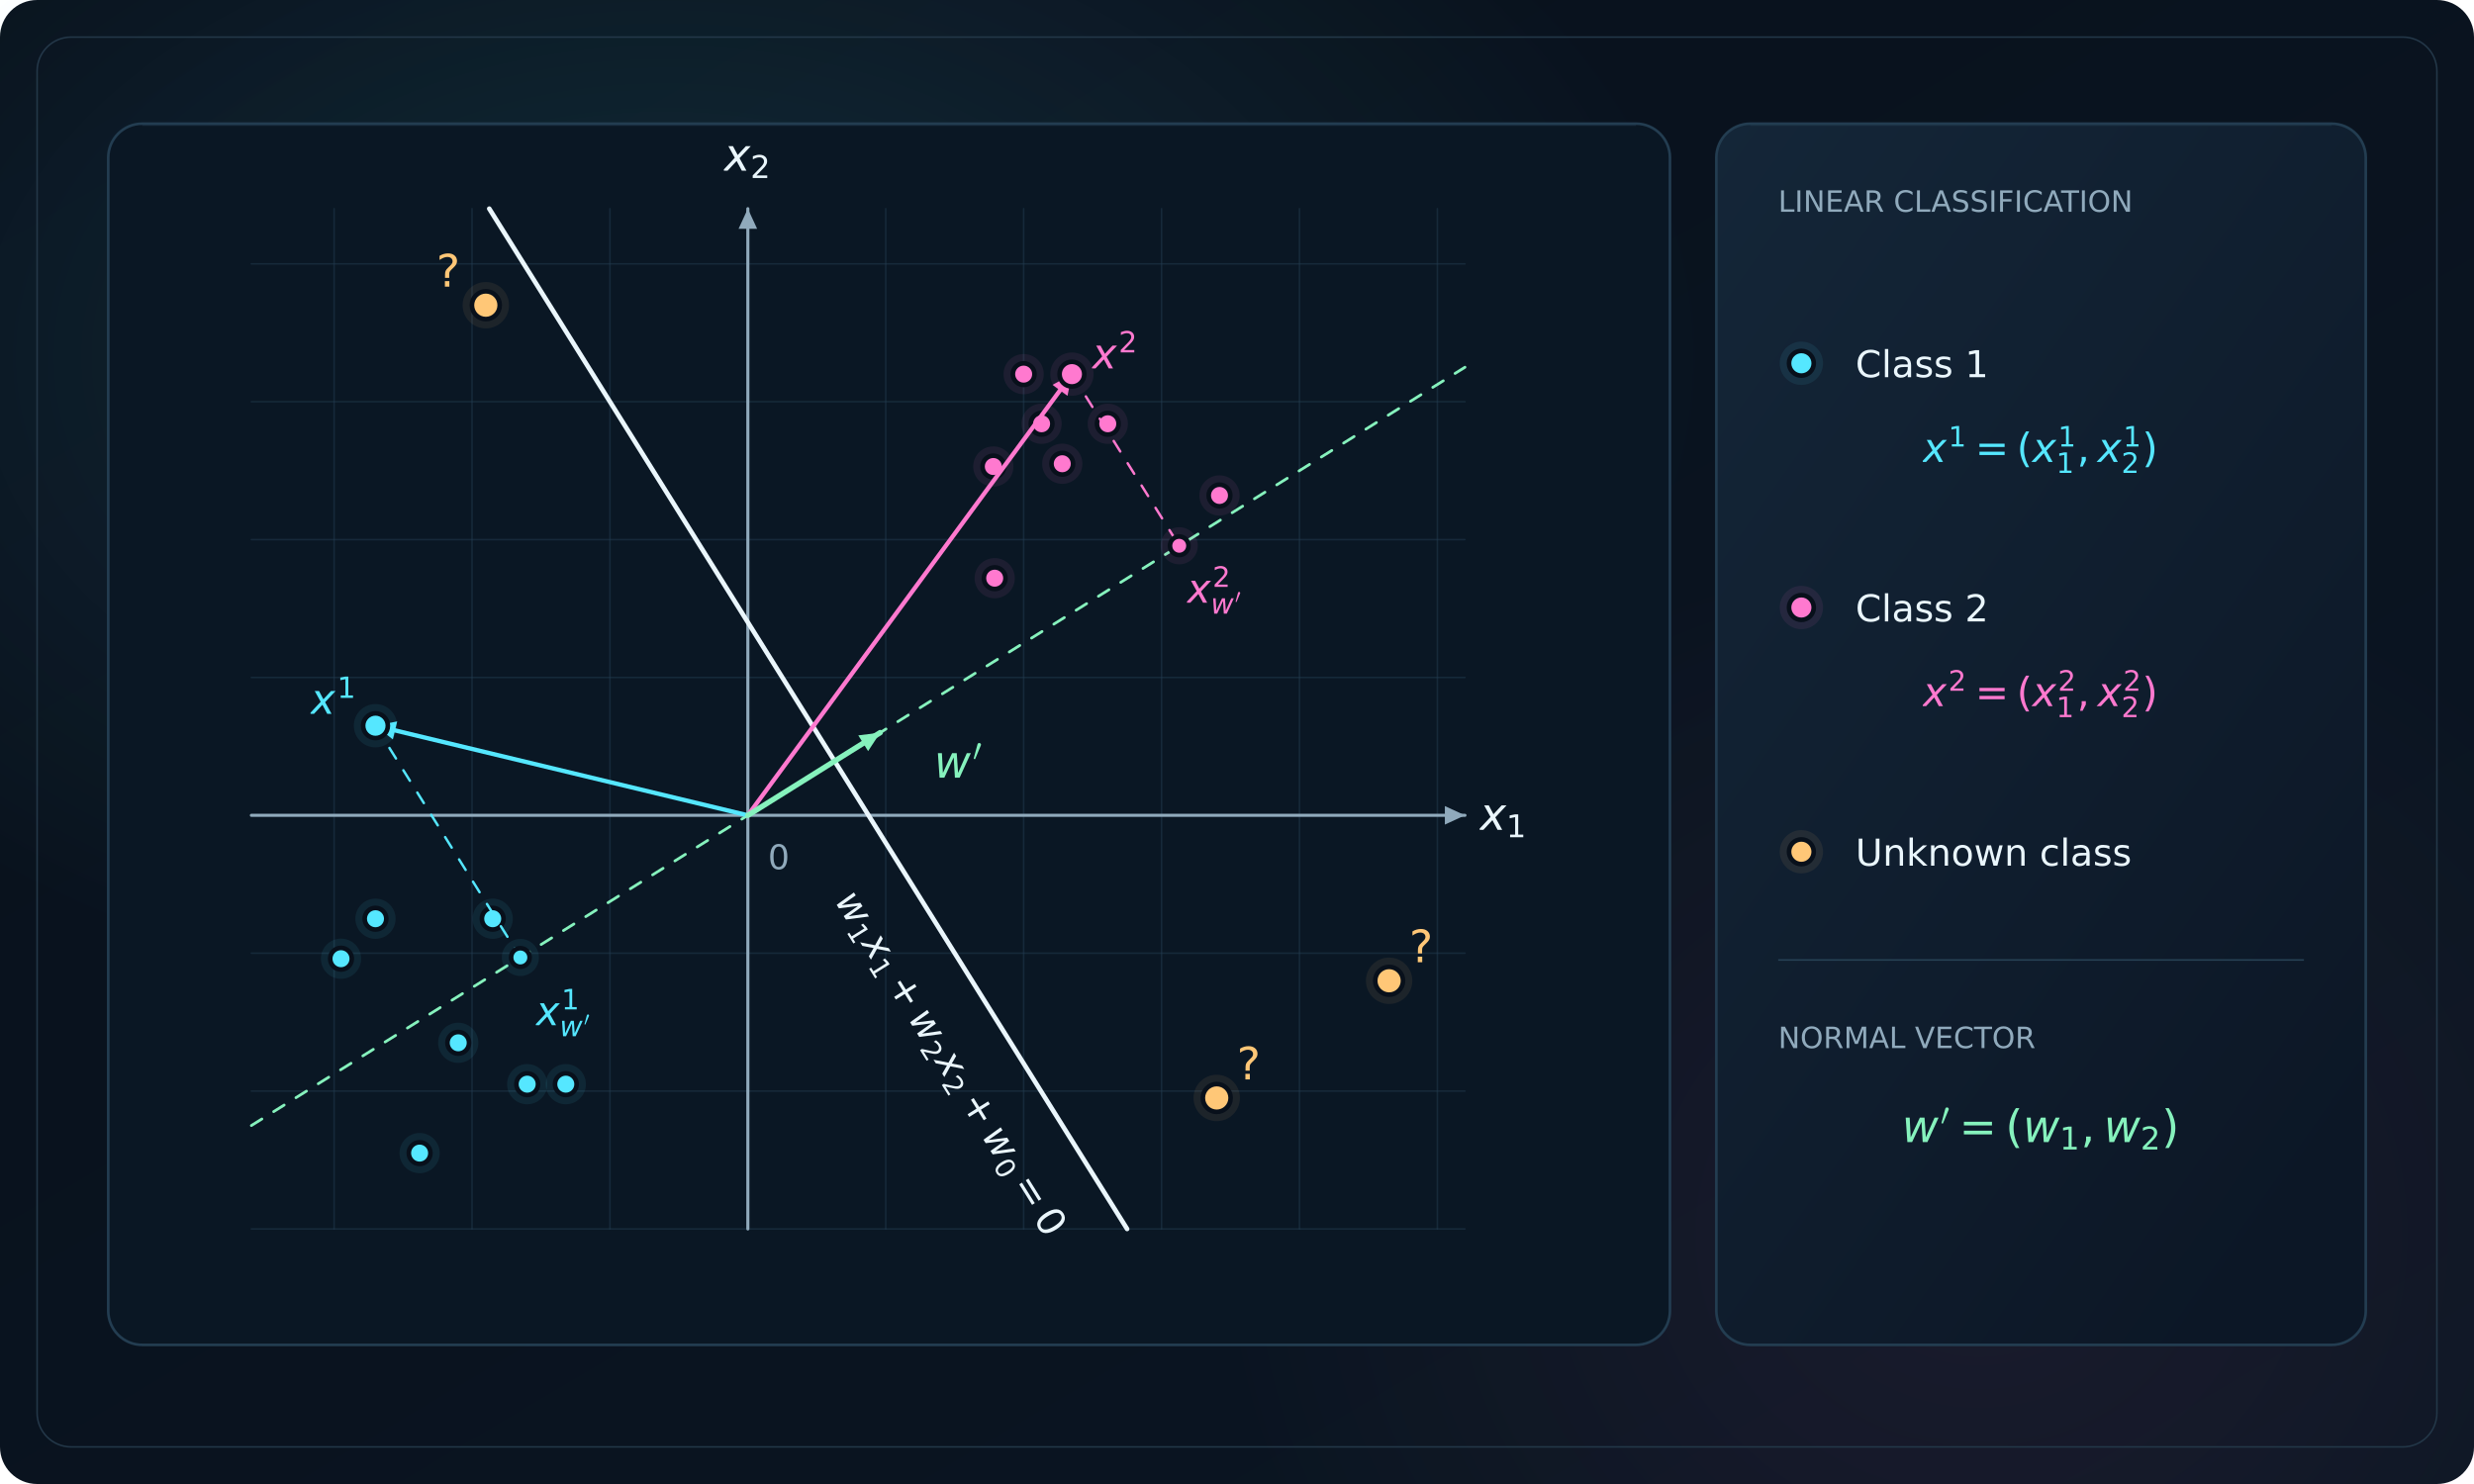
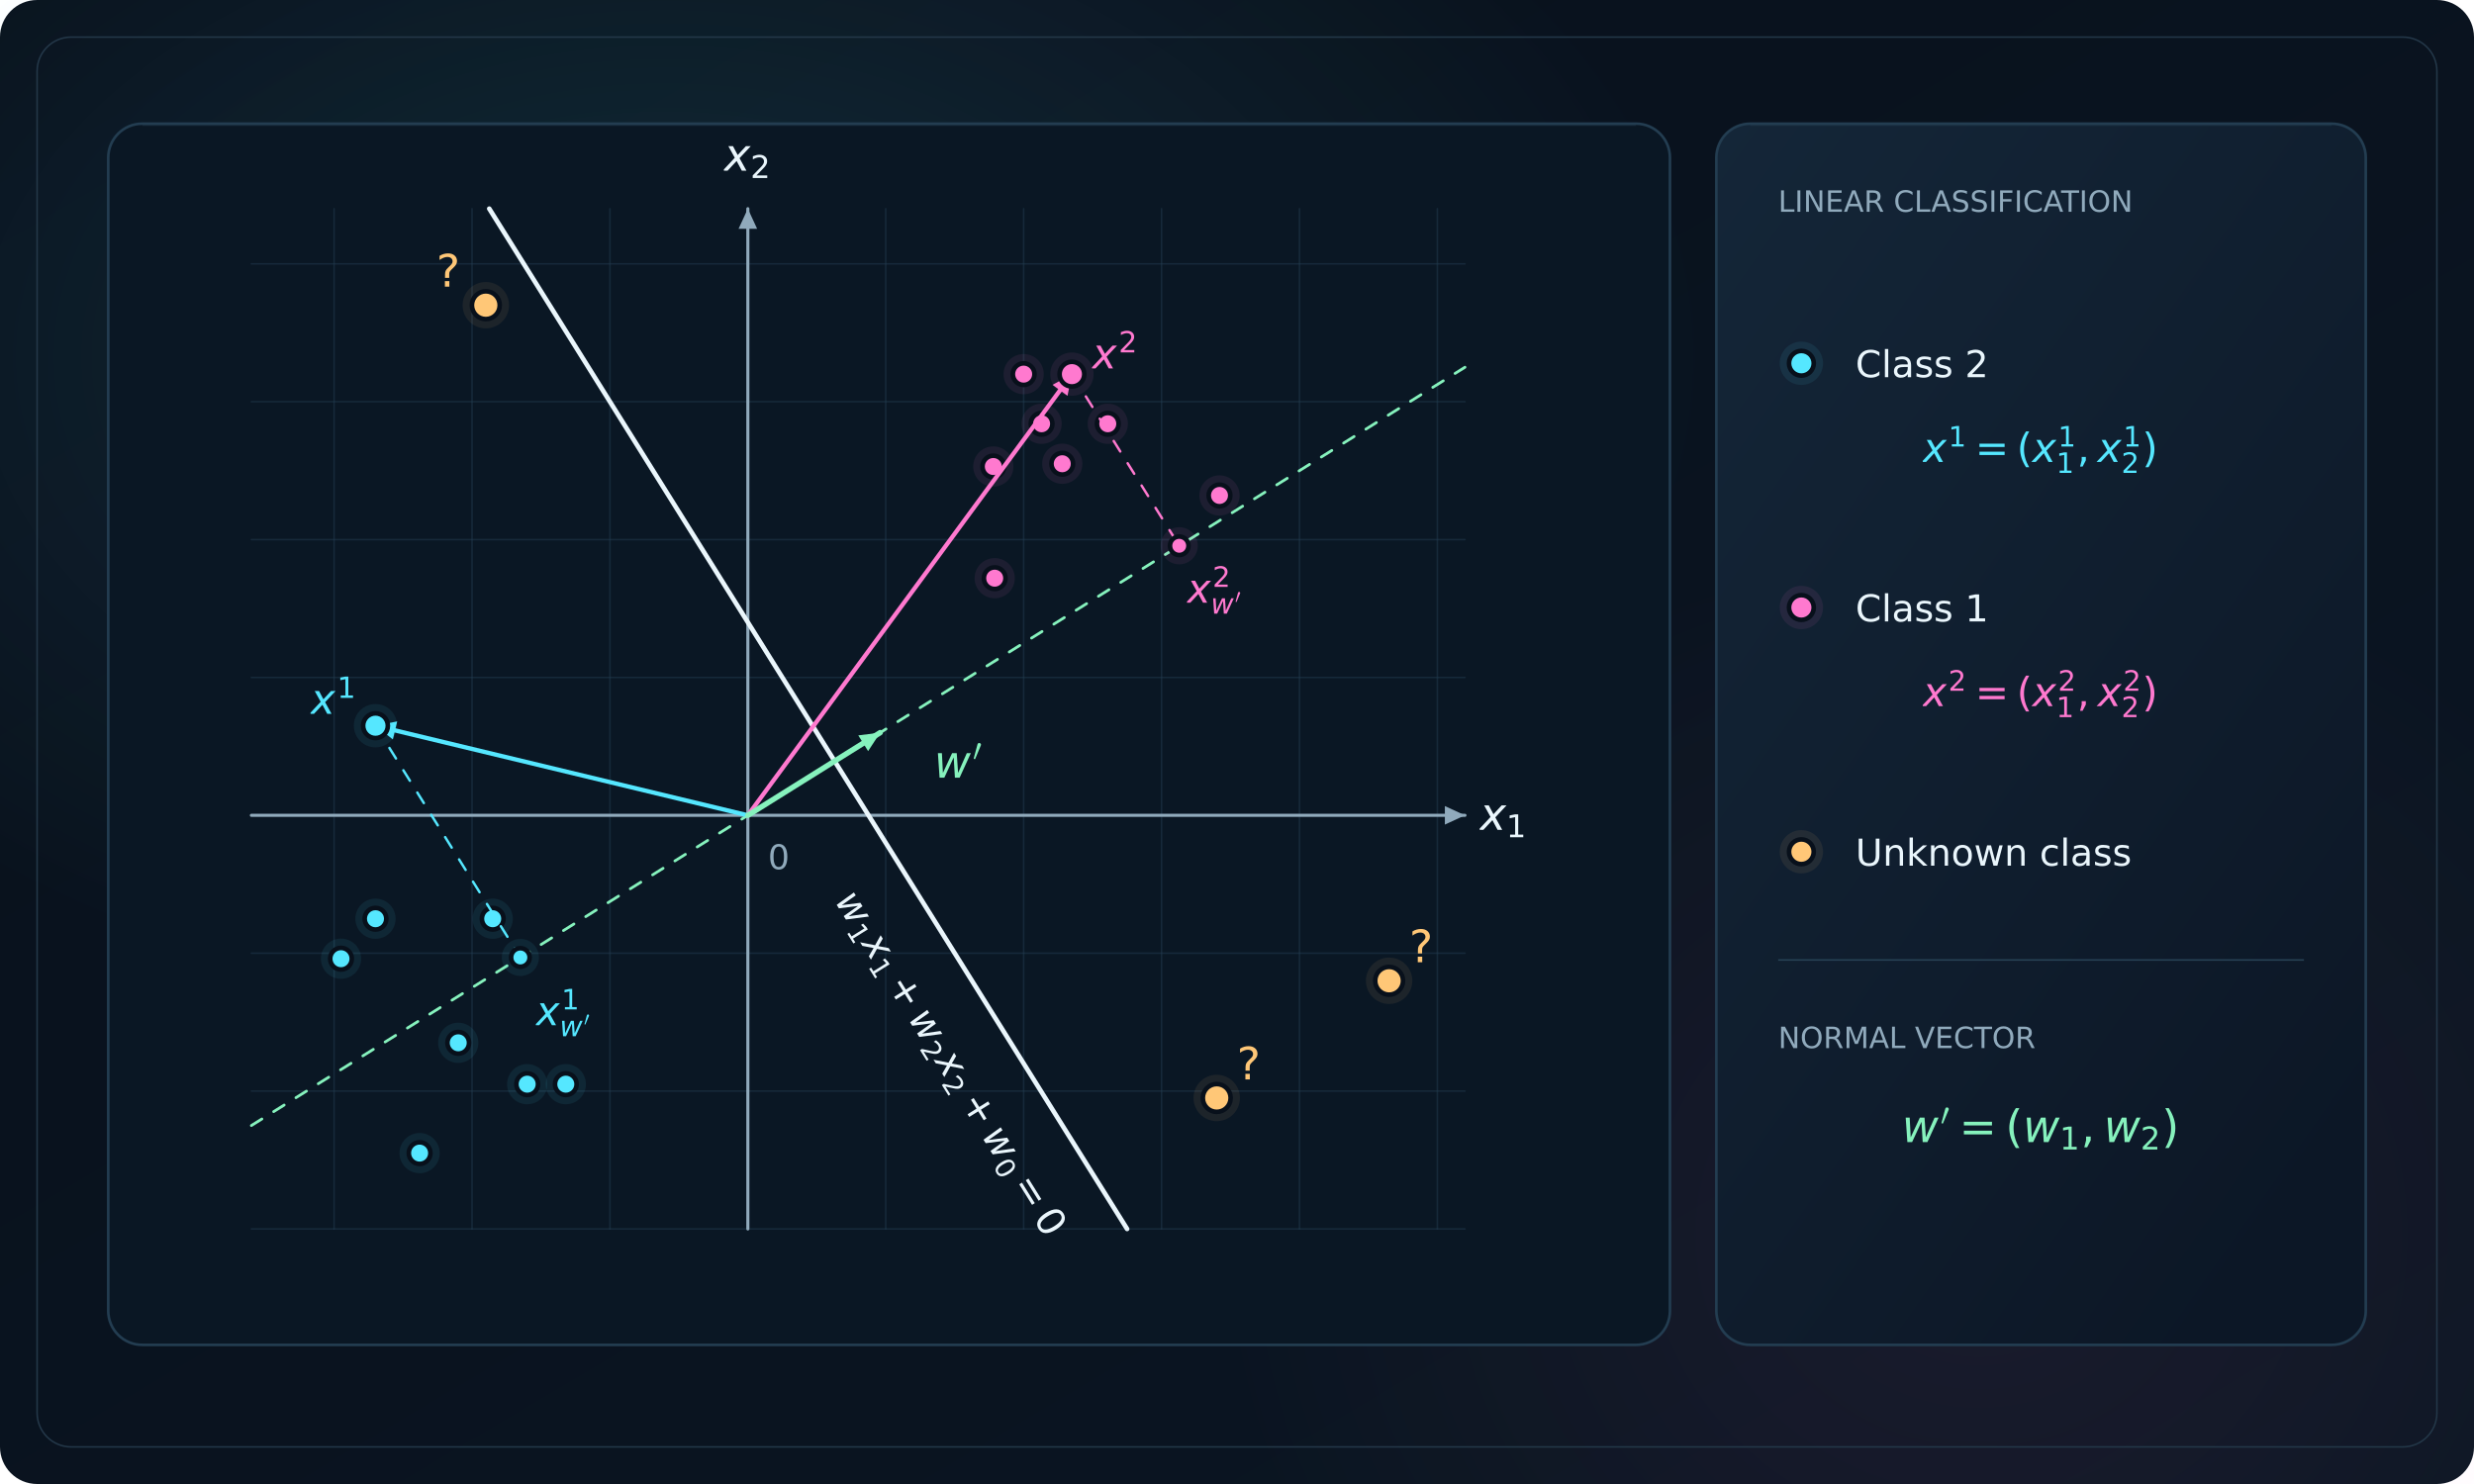
<svg xmlns="http://www.w3.org/2000/svg" xmlns:xlink="http://www.w3.org/1999/xlink" width="1600" height="960" viewBox="0 0 1600 960" role="img" aria-labelledby="title description">
  <defs>
    <linearGradient id="canvas" x2="1" y2="1">
      <stop stop-color="#08101b" />
      <stop offset="1" stop-color="#0b1623" />
    </linearGradient>
    <linearGradient id="panel" x2="0.75" y2="1">
      <stop stop-color="#142638" />
      <stop offset="1" stop-color="#0c1726" />
    </linearGradient>
    <radialGradient id="cyan-haze">
      <stop stop-color="#55e7ff" stop-opacity=".12" />
      <stop offset="1" stop-color="#55e7ff" stop-opacity="0" />
    </radialGradient>
    <radialGradient id="pink-haze">
      <stop stop-color="#ff79cf" stop-opacity=".065" />
      <stop offset="1" stop-color="#ff79cf" stop-opacity="0" />
    </radialGradient>
    <pattern id="hatch" width="16" height="16" patternUnits="userSpaceOnUse" patternTransform="rotate(45)">
      <path d="M0 0V16" stroke="#ff79cf" stroke-opacity=".19" stroke-width="2" />
    </pattern>
    <path id="DejaVuSans-Oblique-78" d="M 3841 3500  L 2234 1784  L 3219 0  L 2559 0  L 1819 1388  L 531 0  L -166 0  L 1556 1844  L 641 3500  L 1300 3500  L 1972 2234  L 3144 3500  L 3841 3500  z " transform="scale(0.015625)" />
    <path id="DejaVuSans-31" d="M 794 531  L 1825 531  L 1825 4091  L 703 3866  L 703 4441  L 1819 4666  L 2450 4666  L 2450 531  L 3481 531  L 3481 0  L 794 0  L 794 531  z " transform="scale(0.015625)" />
    <path id="DejaVuSans-32" d="M 1228 531  L 3431 531  L 3431 0  L 469 0  L 469 531  Q 828 903 1448 1529  Q 2069 2156 2228 2338  Q 2531 2678 2651 2914  Q 2772 3150 2772 3378  Q 2772 3750 2511 3984  Q 2250 4219 1831 4219  Q 1534 4219 1204 4116  Q 875 4013 500 3803  L 500 4441  Q 881 4594 1212 4672  Q 1544 4750 1819 4750  Q 2544 4750 2975 4387  Q 3406 4025 3406 3419  Q 3406 3131 3298 2873  Q 3191 2616 2906 2266  Q 2828 2175 2409 1742  Q 1991 1309 1228 531  z " transform="scale(0.015625)" />
    <path id="DejaVuSans-30" d="M 2034 4250  Q 1547 4250 1301 3770  Q 1056 3291 1056 2328  Q 1056 1369 1301 889  Q 1547 409 2034 409  Q 2525 409 2770 889  Q 3016 1369 3016 2328  Q 3016 3291 2770 3770  Q 2525 4250 2034 4250  z M 2034 4750  Q 2819 4750 3233 4129  Q 3647 3509 3647 2328  Q 3647 1150 3233 529  Q 2819 -91 2034 -91  Q 1250 -91 836 529  Q 422 1150 422 2328  Q 422 3509 836 4129  Q 1250 4750 2034 4750  z " transform="scale(0.015625)" />
    <path id="DejaVuSans-Oblique-77" d="M 544 3500  L 1113 3500  L 1259 684  L 2566 3500  L 3231 3500  L 3425 684  L 4666 3500  L 5241 3500  L 3641 0  L 2969 0  L 2797 2900  L 1459 0  L 781 0  L 544 3500  z " transform="scale(0.015625)" />
    <path id="Cmsy10-30" d="M 225 347  Q 184 359 184 409  L 966 3316  Q 1003 3434 1093 3506  Q 1184 3578 1300 3578  Q 1450 3578 1564 3479  Q 1678 3381 1678 3231  Q 1678 3166 1644 3084  L 488 319  Q 466 275 428 275  Q 394 275 320 306  Q 247 338 225 347  z " transform="scale(0.015625)" />
    <path id="DejaVuSans-3f" d="M 1222 794  L 1856 794  L 1856 0  L 1222 0  L 1222 794  z M 1838 1253  L 1241 1253  L 1241 1734  Q 1241 2050 1328 2253  Q 1416 2456 1697 2725  L 1978 3003  Q 2156 3169 2236 3316  Q 2316 3463 2316 3616  Q 2316 3894 2111 4066  Q 1906 4238 1569 4238  Q 1322 4238 1042 4128  Q 763 4019 459 3809  L 459 4397  Q 753 4575 1054 4662  Q 1356 4750 1678 4750  Q 2253 4750 2601 4447  Q 2950 4144 2950 3647  Q 2950 3409 2837 3195  Q 2725 2981 2444 2713  L 2169 2444  Q 2022 2297 1961 2214  Q 1900 2131 1875 2053  Q 1856 1988 1847 1894  Q 1838 1800 1838 1638  L 1838 1253  z " transform="scale(0.015625)" />
    <path id="DejaVuSans-2b" d="M 2944 4013  L 2944 2272  L 4684 2272  L 4684 1741  L 2944 1741  L 2944 0  L 2419 0  L 2419 1741  L 678 1741  L 678 2272  L 2419 2272  L 2419 4013  L 2944 4013  z " transform="scale(0.015625)" />
    <path id="DejaVuSans-3d" d="M 678 2906  L 4684 2906  L 4684 2381  L 678 2381  L 678 2906  z M 678 1631  L 4684 1631  L 4684 1100  L 678 1100  L 678 1631  z " transform="scale(0.015625)" />
    <path id="DejaVuSans-4c" d="M 628 4666  L 1259 4666  L 1259 531  L 3531 531  L 3531 0  L 628 0  L 628 4666  z " transform="scale(0.015625)" />
    <path id="DejaVuSans-49" d="M 628 4666  L 1259 4666  L 1259 0  L 628 0  L 628 4666  z " transform="scale(0.015625)" />
    <path id="DejaVuSans-4e" d="M 628 4666  L 1478 4666  L 3547 763  L 3547 4666  L 4159 4666  L 4159 0  L 3309 0  L 1241 3903  L 1241 0  L 628 0  L 628 4666  z " transform="scale(0.015625)" />
    <path id="DejaVuSans-45" d="M 628 4666  L 3578 4666  L 3578 4134  L 1259 4134  L 1259 2753  L 3481 2753  L 3481 2222  L 1259 2222  L 1259 531  L 3634 531  L 3634 0  L 628 0  L 628 4666  z " transform="scale(0.015625)" />
    <path id="DejaVuSans-41" d="M 2188 4044  L 1331 1722  L 3047 1722  L 2188 4044  z M 1831 4666  L 2547 4666  L 4325 0  L 3669 0  L 3244 1197  L 1141 1197  L 716 0  L 50 0  L 1831 4666  z " transform="scale(0.015625)" />
    <path id="DejaVuSans-52" d="M 2841 2188  Q 3044 2119 3236 1894  Q 3428 1669 3622 1275  L 4263 0  L 3584 0  L 2988 1197  Q 2756 1666 2539 1819  Q 2322 1972 1947 1972  L 1259 1972  L 1259 0  L 628 0  L 628 4666  L 2053 4666  Q 2853 4666 3247 4331  Q 3641 3997 3641 3322  Q 3641 2881 3436 2590  Q 3231 2300 2841 2188  z M 1259 4147  L 1259 2491  L 2053 2491  Q 2509 2491 2742 2702  Q 2975 2913 2975 3322  Q 2975 3731 2742 3939  Q 2509 4147 2053 4147  L 1259 4147  z " transform="scale(0.015625)" />
    <path id="DejaVuSans-20" transform="scale(0.015625)" />
    <path id="DejaVuSans-43" d="M 4122 4306  L 4122 3641  Q 3803 3938 3442 4084  Q 3081 4231 2675 4231  Q 1875 4231 1450 3742  Q 1025 3253 1025 2328  Q 1025 1406 1450 917  Q 1875 428 2675 428  Q 3081 428 3442 575  Q 3803 722 4122 1019  L 4122 359  Q 3791 134 3420 21  Q 3050 -91 2638 -91  Q 1578 -91 968 557  Q 359 1206 359 2328  Q 359 3453 968 4101  Q 1578 4750 2638 4750  Q 3056 4750 3426 4639  Q 3797 4528 4122 4306  z " transform="scale(0.015625)" />
    <path id="DejaVuSans-53" d="M 3425 4513  L 3425 3897  Q 3066 4069 2747 4153  Q 2428 4238 2131 4238  Q 1616 4238 1336 4038  Q 1056 3838 1056 3469  Q 1056 3159 1242 3001  Q 1428 2844 1947 2747  L 2328 2669  Q 3034 2534 3370 2195  Q 3706 1856 3706 1288  Q 3706 609 3251 259  Q 2797 -91 1919 -91  Q 1588 -91 1214 -16  Q 841 59 441 206  L 441 856  Q 825 641 1194 531  Q 1563 422 1919 422  Q 2459 422 2753 634  Q 3047 847 3047 1241  Q 3047 1584 2836 1778  Q 2625 1972 2144 2069  L 1759 2144  Q 1053 2284 737 2584  Q 422 2884 422 3419  Q 422 4038 858 4394  Q 1294 4750 2059 4750  Q 2388 4750 2728 4690  Q 3069 4631 3425 4513  z " transform="scale(0.015625)" />
    <path id="DejaVuSans-46" d="M 628 4666  L 3309 4666  L 3309 4134  L 1259 4134  L 1259 2759  L 3109 2759  L 3109 2228  L 1259 2228  L 1259 0  L 628 0  L 628 4666  z " transform="scale(0.015625)" />
    <path id="DejaVuSans-54" d="M -19 4666  L 3928 4666  L 3928 4134  L 2272 4134  L 2272 0  L 1638 0  L 1638 4134  L -19 4134  L -19 4666  z " transform="scale(0.015625)" />
    <path id="DejaVuSans-4f" d="M 2522 4238  Q 1834 4238 1429 3725  Q 1025 3213 1025 2328  Q 1025 1447 1429 934  Q 1834 422 2522 422  Q 3209 422 3611 934  Q 4013 1447 4013 2328  Q 4013 3213 3611 3725  Q 3209 4238 2522 4238  z M 2522 4750  Q 3503 4750 4090 4092  Q 4678 3434 4678 2328  Q 4678 1225 4090 567  Q 3503 -91 2522 -91  Q 1538 -91 948 565  Q 359 1222 359 2328  Q 359 3434 948 4092  Q 1538 4750 2522 4750  z " transform="scale(0.015625)" />
    <path id="DejaVuSans-6c" d="M 603 4863  L 1178 4863  L 1178 0  L 603 0  L 603 4863  z " transform="scale(0.015625)" />
    <path id="DejaVuSans-61" d="M 2194 1759  Q 1497 1759 1228 1600  Q 959 1441 959 1056  Q 959 750 1161 570  Q 1363 391 1709 391  Q 2188 391 2477 730  Q 2766 1069 2766 1631  L 2766 1759  L 2194 1759  z M 3341 1997  L 3341 0  L 2766 0  L 2766 531  Q 2569 213 2275 61  Q 1981 -91 1556 -91  Q 1019 -91 701 211  Q 384 513 384 1019  Q 384 1609 779 1909  Q 1175 2209 1959 2209  L 2766 2209  L 2766 2266  Q 2766 2663 2505 2880  Q 2244 3097 1772 3097  Q 1472 3097 1187 3025  Q 903 2953 641 2809  L 641 3341  Q 956 3463 1253 3523  Q 1550 3584 1831 3584  Q 2591 3584 2966 3190  Q 3341 2797 3341 1997  z " transform="scale(0.015625)" />
    <path id="DejaVuSans-73" d="M 2834 3397  L 2834 2853  Q 2591 2978 2328 3040  Q 2066 3103 1784 3103  Q 1356 3103 1142 2972  Q 928 2841 928 2578  Q 928 2378 1081 2264  Q 1234 2150 1697 2047  L 1894 2003  Q 2506 1872 2764 1633  Q 3022 1394 3022 966  Q 3022 478 2636 193  Q 2250 -91 1575 -91  Q 1294 -91 989 -36  Q 684 19 347 128  L 347 722  Q 666 556 975 473  Q 1284 391 1588 391  Q 1994 391 2212 530  Q 2431 669 2431 922  Q 2431 1156 2273 1281  Q 2116 1406 1581 1522  L 1381 1569  Q 847 1681 609 1914  Q 372 2147 372 2553  Q 372 3047 722 3315  Q 1072 3584 1716 3584  Q 2034 3584 2315 3537  Q 2597 3491 2834 3397  z " transform="scale(0.015625)" />
    <path id="DejaVuSans-28" d="M 1984 4856  Q 1566 4138 1362 3434  Q 1159 2731 1159 2009  Q 1159 1288 1364 580  Q 1569 -128 1984 -844  L 1484 -844  Q 1016 -109 783 600  Q 550 1309 550 2009  Q 550 2706 781 3412  Q 1013 4119 1484 4856  L 1984 4856  z " transform="scale(0.015625)" />
    <path id="DejaVuSans-2c" d="M 750 794  L 1409 794  L 1409 256  L 897 -744  L 494 -744  L 750 256  L 750 794  z " transform="scale(0.015625)" />
    <path id="DejaVuSans-29" d="M 513 4856  L 1013 4856  Q 1481 4119 1714 3412  Q 1947 2706 1947 2009  Q 1947 1309 1714 600  Q 1481 -109 1013 -844  L 513 -844  Q 928 -128 1133 580  Q 1338 1288 1338 2009  Q 1338 2731 1133 3434  Q 928 4138 513 4856  z " transform="scale(0.015625)" />
    <path id="DejaVuSans-55" d="M 556 4666  L 1191 4666  L 1191 1831  Q 1191 1081 1462 751  Q 1734 422 2344 422  Q 2950 422 3222 751  Q 3494 1081 3494 1831  L 3494 4666  L 4128 4666  L 4128 1753  Q 4128 841 3676 375  Q 3225 -91 2344 -91  Q 1459 -91 1007 375  Q 556 841 556 1753  L 556 4666  z " transform="scale(0.015625)" />
    <path id="DejaVuSans-6e" d="M 3513 2113  L 3513 0  L 2938 0  L 2938 2094  Q 2938 2591 2744 2837  Q 2550 3084 2163 3084  Q 1697 3084 1428 2787  Q 1159 2491 1159 1978  L 1159 0  L 581 0  L 581 3500  L 1159 3500  L 1159 2956  Q 1366 3272 1645 3428  Q 1925 3584 2291 3584  Q 2894 3584 3203 3211  Q 3513 2838 3513 2113  z " transform="scale(0.015625)" />
    <path id="DejaVuSans-6b" d="M 581 4863  L 1159 4863  L 1159 1991  L 2875 3500  L 3609 3500  L 1753 1863  L 3688 0  L 2938 0  L 1159 1709  L 1159 0  L 581 0  L 581 4863  z " transform="scale(0.015625)" />
    <path id="DejaVuSans-6f" d="M 1959 3097  Q 1497 3097 1228 2736  Q 959 2375 959 1747  Q 959 1119 1226 758  Q 1494 397 1959 397  Q 2419 397 2687 759  Q 2956 1122 2956 1747  Q 2956 2369 2687 2733  Q 2419 3097 1959 3097  z M 1959 3584  Q 2709 3584 3137 3096  Q 3566 2609 3566 1747  Q 3566 888 3137 398  Q 2709 -91 1959 -91  Q 1206 -91 779 398  Q 353 888 353 1747  Q 353 2609 779 3096  Q 1206 3584 1959 3584  z " transform="scale(0.015625)" />
    <path id="DejaVuSans-77" d="M 269 3500  L 844 3500  L 1563 769  L 2278 3500  L 2956 3500  L 3675 769  L 4391 3500  L 4966 3500  L 4050 0  L 3372 0  L 2619 2869  L 1863 0  L 1184 0  L 269 3500  z " transform="scale(0.015625)" />
    <path id="DejaVuSans-63" d="M 3122 3366  L 3122 2828  Q 2878 2963 2633 3030  Q 2388 3097 2138 3097  Q 1578 3097 1268 2742  Q 959 2388 959 1747  Q 959 1106 1268 751  Q 1578 397 2138 397  Q 2388 397 2633 464  Q 2878 531 3122 666  L 3122 134  Q 2881 22 2623 -34  Q 2366 -91 2075 -91  Q 1284 -91 818 406  Q 353 903 353 1747  Q 353 2603 823 3093  Q 1294 3584 2113 3584  Q 2378 3584 2631 3529  Q 2884 3475 3122 3366  z " transform="scale(0.015625)" />
    <path id="DejaVuSans-4d" d="M 628 4666  L 1569 4666  L 2759 1491  L 3956 4666  L 4897 4666  L 4897 0  L 4281 0  L 4281 4097  L 3078 897  L 2444 897  L 1241 4097  L 1241 0  L 628 0  L 628 4666  z " transform="scale(0.015625)" />
    <path id="DejaVuSans-56" d="M 1831 0  L 50 4666  L 709 4666  L 2188 738  L 3669 4666  L 4325 4666  L 2547 0  L 1831 0  z " transform="scale(0.015625)" />
  </defs>
  <rect width="1600" height="960" rx="24" fill="url(#canvas)" />
  <ellipse cx="430" cy="230" rx="680" ry="440" fill="url(#cyan-haze)" />
  <ellipse cx="1280" cy="800" rx="500" ry="460" fill="url(#pink-haze)" />
  <rect x="24" y="24" width="1552" height="912" rx="22" fill="none" stroke="#233748" />
  <rect x="70" y="80" width="1010" height="790" rx="22" fill="#0a1724" stroke="#233d51" stroke-width="1.7" opacity="1" />
  <path d="M92 81 H1058" stroke="#233d51" stroke-opacity=".45" />
  <rect x="1110" y="80" width="420" height="790" rx="22" fill="url(#panel)" stroke="#233d51" stroke-width="1.7" opacity="1" />
  <path d="M1132 81 H1508" stroke="#233d51" stroke-opacity=".45" />
  <path d="M216.08,795.00 L216.08,135.00" fill="none" stroke="#233d51" stroke-width="1" stroke-linecap="round" stroke-linejoin="round" opacity="0.48" />
  <path d="M305.27,795.00 L305.27,135.00" fill="none" stroke="#233d51" stroke-width="1" stroke-linecap="round" stroke-linejoin="round" opacity="0.48" />
  <path d="M394.46,795.00 L394.46,135.00" fill="none" stroke="#233d51" stroke-width="1" stroke-linecap="round" stroke-linejoin="round" opacity="0.48" />
  <path d="M483.65,795.00 L483.65,135.00" fill="none" stroke="#233d51" stroke-width="1" stroke-linecap="round" stroke-linejoin="round" opacity="0.48" />
  <path d="M572.84,795.00 L572.84,135.00" fill="none" stroke="#233d51" stroke-width="1" stroke-linecap="round" stroke-linejoin="round" opacity="0.48" />
  <path d="M662.03,795.00 L662.03,135.00" fill="none" stroke="#233d51" stroke-width="1" stroke-linecap="round" stroke-linejoin="round" opacity="0.48" />
  <path d="M751.22,795.00 L751.22,135.00" fill="none" stroke="#233d51" stroke-width="1" stroke-linecap="round" stroke-linejoin="round" opacity="0.48" />
  <path d="M840.41,795.00 L840.41,135.00" fill="none" stroke="#233d51" stroke-width="1" stroke-linecap="round" stroke-linejoin="round" opacity="0.48" />
  <path d="M929.59,795.00 L929.59,135.00" fill="none" stroke="#233d51" stroke-width="1" stroke-linecap="round" stroke-linejoin="round" opacity="0.48" />
  <path d="M162.57,795.00 L947.43,795.00" fill="none" stroke="#233d51" stroke-width="1" stroke-linecap="round" stroke-linejoin="round" opacity="0.48" />
  <path d="M162.57,705.81 L947.43,705.81" fill="none" stroke="#233d51" stroke-width="1" stroke-linecap="round" stroke-linejoin="round" opacity="0.48" />
  <path d="M162.57,616.62 L947.43,616.62" fill="none" stroke="#233d51" stroke-width="1" stroke-linecap="round" stroke-linejoin="round" opacity="0.48" />
  <path d="M162.57,527.43 L947.43,527.43" fill="none" stroke="#233d51" stroke-width="1" stroke-linecap="round" stroke-linejoin="round" opacity="0.48" />
  <path d="M162.57,438.24 L947.43,438.24" fill="none" stroke="#233d51" stroke-width="1" stroke-linecap="round" stroke-linejoin="round" opacity="0.48" />
  <path d="M162.57,349.05 L947.43,349.05" fill="none" stroke="#233d51" stroke-width="1" stroke-linecap="round" stroke-linejoin="round" opacity="0.48" />
  <path d="M162.57,259.86 L947.43,259.86" fill="none" stroke="#233d51" stroke-width="1" stroke-linecap="round" stroke-linejoin="round" opacity="0.48" />
  <path d="M162.57,170.68 L947.43,170.68" fill="none" stroke="#233d51" stroke-width="1" stroke-linecap="round" stroke-linejoin="round" opacity="0.48" />
  <path d="M162.57,527.43 L947.43,527.43" fill="none" stroke="#90aabc" stroke-width="2" stroke-linecap="round" stroke-linejoin="round" opacity="1" />
  <polygon points="947.43,527.43 934.43,533.43 934.43,521.43" fill="#90aabc" />
  <path d="M483.65,795.00 L483.65,135.00" fill="none" stroke="#90aabc" stroke-width="2" stroke-linecap="round" stroke-linejoin="round" opacity="1" />
  <polygon points="483.65,135.00 489.65,148.00 477.65,148.00" fill="#90aabc" />
  <g transform="translate(972.4324 531.4324) rotate(0)">
    <svg width="31.0" height="21.0" viewBox="0 0 31 21" version="1.1" x="-15.5" y="-10.5">
      <g>
        <g>
          <g style="fill: #eaf6fc" transform="translate(0 16) scale(0.29 -0.29)">
            <use xlink:href="#DejaVuSans-Oblique-78" transform="translate(0 0.3125)" />
            <use xlink:href="#DejaVuSans-31" transform="translate(59.17969 -16.09375) scale(0.7)" />
          </g>
        </g>
      </g>
    </svg>
  </g>
  <g transform="translate(483.6486 105.0) rotate(0)">
    <svg width="31.0" height="21.0" viewBox="0 0 31 21" version="1.1" x="-15.5" y="-10.5">
      <g>
        <g>
          <g style="fill: #eaf6fc" transform="translate(0 16) scale(0.29 -0.29)">
            <use xlink:href="#DejaVuSans-Oblique-78" transform="translate(0 0.3125)" />
            <use xlink:href="#DejaVuSans-32" transform="translate(59.17969 -16.09375) scale(0.7)" />
          </g>
        </g>
      </g>
    </svg>
  </g>
  <g transform="translate(503.6486 554.4324) rotate(0)">
    <svg width="14.0" height="18.0" viewBox="0 0 14 18" version="1.1" x="-7.0" y="-9.0">
      <g>
        <g>
          <g style="fill: #90aabc" transform="translate(0 17) scale(0.22 -0.22)">
            <use xlink:href="#DejaVuSans-30" transform="translate(0 0.78125)" />
          </g>
        </g>
      </g>
    </svg>
  </g>
  <path d="M728.92,795.00 L316.42,135.00" fill="none" stroke="#eaf6fc" stroke-width="3" stroke-linecap="round" stroke-linejoin="round" opacity="1" />
  <path d="M162.57,728.11 L947.43,237.57" fill="none" stroke="#86f2bd" stroke-width="1.8" stroke-linecap="round" stroke-linejoin="round" opacity="1" stroke-dasharray="8 9" />
  <circle cx="242.838" cy="594.324" r="13" fill="#55e7ff" fill-opacity=".08" />
  <circle cx="242.838" cy="594.324" r="7" fill="#55e7ff" stroke="#08101b" stroke-width="3" />
  <circle cx="220.541" cy="620.189" r="13" fill="#55e7ff" fill-opacity=".08" />
  <circle cx="220.541" cy="620.189" r="7" fill="#55e7ff" stroke="#08101b" stroke-width="3" />
  <circle cx="318.649" cy="594.324" r="13" fill="#55e7ff" fill-opacity=".08" />
  <circle cx="318.649" cy="594.324" r="7" fill="#55e7ff" stroke="#08101b" stroke-width="3" />
  <circle cx="296.351" cy="674.595" r="13" fill="#55e7ff" fill-opacity=".08" />
  <circle cx="296.351" cy="674.595" r="7" fill="#55e7ff" stroke="#08101b" stroke-width="3" />
  <circle cx="340.946" cy="701.351" r="13" fill="#55e7ff" fill-opacity=".08" />
  <circle cx="340.946" cy="701.351" r="7" fill="#55e7ff" stroke="#08101b" stroke-width="3" />
  <circle cx="365.919" cy="701.351" r="13" fill="#55e7ff" fill-opacity=".08" />
  <circle cx="365.919" cy="701.351" r="7" fill="#55e7ff" stroke="#08101b" stroke-width="3" />
  <circle cx="271.378" cy="745.946" r="13" fill="#55e7ff" fill-opacity=".08" />
  <circle cx="271.378" cy="745.946" r="7" fill="#55e7ff" stroke="#08101b" stroke-width="3" />
  <circle cx="662.027" cy="242.027" r="13" fill="#ff79cf" fill-opacity=".08" />
  <circle cx="662.027" cy="242.027" r="7" fill="#ff79cf" stroke="#08101b" stroke-width="3" />
  <circle cx="673.622" cy="274.135" r="13" fill="#ff79cf" fill-opacity=".08" />
  <circle cx="673.622" cy="274.135" r="7" fill="#ff79cf" stroke="#08101b" stroke-width="3" />
  <circle cx="716.432" cy="274.135" r="13" fill="#ff79cf" fill-opacity=".08" />
  <circle cx="716.432" cy="274.135" r="7" fill="#ff79cf" stroke="#08101b" stroke-width="3" />
  <circle cx="687.0" cy="300.0" r="13" fill="#ff79cf" fill-opacity=".08" />
  <circle cx="687.0" cy="300.0" r="7" fill="#ff79cf" stroke="#08101b" stroke-width="3" />
  <circle cx="642.405" cy="301.784" r="13" fill="#ff79cf" fill-opacity=".08" />
  <circle cx="642.405" cy="301.784" r="7" fill="#ff79cf" stroke="#08101b" stroke-width="3" />
  <circle cx="643.297" cy="374.027" r="13" fill="#ff79cf" fill-opacity=".08" />
  <circle cx="643.297" cy="374.027" r="7" fill="#ff79cf" stroke="#08101b" stroke-width="3" />
  <circle cx="788.676" cy="320.514" r="13" fill="#ff79cf" fill-opacity=".08" />
  <circle cx="788.676" cy="320.514" r="7" fill="#ff79cf" stroke="#08101b" stroke-width="3" />
  <path d="M483.65,527.43 L242.84,469.46" fill="none" stroke="#55e7ff" stroke-width="2.8" stroke-linecap="round" stroke-linejoin="round" opacity="1" />
  <polygon points="242.84,469.46 256.88,466.67 254.07,478.34" fill="#55e7ff" />
  <path d="M242.84,469.46 L336.54,619.38" fill="none" stroke="#55e7ff" stroke-width="1.6" stroke-linecap="round" stroke-linejoin="round" opacity="1" stroke-dasharray="8 9" />
  <circle cx="242.838" cy="469.459" r="14" fill="#55e7ff" fill-opacity=".08" />
  <circle cx="242.838" cy="469.459" r="8" fill="#55e7ff" stroke="#08101b" stroke-width="3" />
  <circle cx="336.537" cy="619.377" r="12" fill="#55e7ff" fill-opacity=".08" />
  <circle cx="336.537" cy="619.377" r="6" fill="#55e7ff" stroke="#08101b" stroke-width="3" />
  <path d="M483.65,527.43 L693.24,242.03" fill="none" stroke="#ff79cf" stroke-width="2.8" stroke-linecap="round" stroke-linejoin="round" opacity="1" />
  <polygon points="693.24,242.03 690.38,256.06 680.71,248.95" fill="#ff79cf" />
  <path d="M693.24,242.03 L762.64,353.06" fill="none" stroke="#ff79cf" stroke-width="1.6" stroke-linecap="round" stroke-linejoin="round" opacity="1" stroke-dasharray="8 9" />
  <circle cx="693.243" cy="242.027" r="14" fill="#ff79cf" fill-opacity=".08" />
  <circle cx="693.243" cy="242.027" r="8" fill="#ff79cf" stroke="#08101b" stroke-width="3" />
  <circle cx="762.64" cy="353.063" r="12" fill="#ff79cf" fill-opacity=".08" />
  <circle cx="762.64" cy="353.063" r="6" fill="#ff79cf" stroke="#08101b" stroke-width="3" />
  <path d="M483.65,527.43 L569.27,473.92" fill="none" stroke="#86f2bd" stroke-width="3.5" stroke-linecap="round" stroke-linejoin="round" opacity="1" />
  <polygon points="569.27,473.92 561.43,485.90 555.07,475.72" fill="#86f2bd" />
  <g transform="translate(620.1081 491.7568) rotate(0)">
    <svg width="32.0" height="23.0" viewBox="0 0 32 23" version="1.1" x="-16.0" y="-11.5">
      <g>
        <g>
          <g style="fill: #86f2bd" transform="translate(0 23) scale(0.29 -0.29)">
            <use xlink:href="#DejaVuSans-Oblique-77" transform="translate(0 0.584375)" />
            <use xlink:href="#Cmsy10-30" transform="translate(86.25325 38.86563) scale(0.7)" />
          </g>
        </g>
      </g>
    </svg>
  </g>
  <g transform="translate(215.8378 449.4595) rotate(0)">
    <svg width="30.0" height="25.0" viewBox="0 0 30 25" version="1.1" x="-15.0" y="-12.5">
      <g>
        <g>
          <g style="fill: #55e7ff" transform="translate(0 25) scale(0.27 -0.27)">
            <use xlink:href="#DejaVuSans-Oblique-78" transform="translate(0 0.684375)" />
            <use xlink:href="#DejaVuSans-31" transform="translate(63.64583 38.96563) scale(0.7)" />
          </g>
        </g>
      </g>
    </svg>
  </g>
  <g transform="translate(721.2432 226.027) rotate(0)">
    <svg width="30.0" height="25.0" viewBox="0 0 30 25" version="1.1" x="-15.0" y="-12.5">
      <g>
        <g>
          <g style="fill: #ff79cf" transform="translate(0 25) scale(0.27 -0.27)">
            <use xlink:href="#DejaVuSans-Oblique-78" transform="translate(0 0.765625)" />
            <use xlink:href="#DejaVuSans-32" transform="translate(63.64583 39.04688) scale(0.7)" />
          </g>
        </g>
      </g>
    </svg>
  </g>
  <g transform="translate(364.5366 655.3775) rotate(0)">
    <svg width="36.0" height="32.0" viewBox="0 0 36 32" version="1.1" x="-18.0" y="-16.0">
      <g>
        <g>
          <g style="fill: #55e7ff" transform="translate(0 24) scale(0.26 -0.26)">
            <use xlink:href="#DejaVuSans-Oblique-78" transform="translate(0 0.618437)" />
            <use xlink:href="#DejaVuSans-31" transform="translate(63.64583 39.96563) scale(0.7)" />
            <use xlink:href="#DejaVuSans-Oblique-77" transform="translate(59.17969 -26.72531) scale(0.7)" />
            <use xlink:href="#Cmsy10-30" transform="translate(119.557 0.071562) scale(0.49)" />
          </g>
        </g>
      </g>
    </svg>
  </g>
  <g transform="translate(785.6404 382.0626) rotate(0)">
    <svg width="36.0" height="32.0" viewBox="0 0 36 32" version="1.1" x="-18.0" y="-16.0">
      <g>
        <g>
          <g style="fill: #ff79cf" transform="translate(0 24) scale(0.26 -0.26)">
            <use xlink:href="#DejaVuSans-Oblique-78" transform="translate(0 0.699687)" />
            <use xlink:href="#DejaVuSans-32" transform="translate(63.64583 40.04688) scale(0.7)" />
            <use xlink:href="#DejaVuSans-Oblique-77" transform="translate(59.17969 -26.64406) scale(0.7)" />
            <use xlink:href="#Cmsy10-30" transform="translate(119.557 0.152812) scale(0.49)" />
          </g>
        </g>
      </g>
    </svg>
  </g>
  <circle cx="314.189" cy="197.432" r="15" fill="#ffc777" fill-opacity=".08" />
  <circle cx="314.189" cy="197.432" r="9" fill="#ffc777" stroke="#08101b" stroke-width="3" />
  <g transform="translate(290.1892 174.4324) rotate(0)">
    <svg width="16.0" height="22.0" viewBox="0 0 16 22" version="1.1" x="-8.0" y="-11.0">
      <g>
        <g>
          <g style="fill: #ffc777" transform="translate(0 22) scale(0.29 -0.29)">
            <use xlink:href="#DejaVuSans-3f" />
          </g>
        </g>
      </g>
    </svg>
  </g>
  <circle cx="786.892" cy="710.27" r="15" fill="#ffc777" fill-opacity=".08" />
  <circle cx="786.892" cy="710.27" r="9" fill="#ffc777" stroke="#08101b" stroke-width="3" />
  <g transform="translate(807.8919 687.2703) rotate(0)">
    <svg width="16.0" height="22.0" viewBox="0 0 16 22" version="1.1" x="-8.0" y="-11.0">
      <g>
        <g>
          <g style="fill: #ffc777" transform="translate(0 22) scale(0.29 -0.29)">
            <use xlink:href="#DejaVuSans-3f" />
          </g>
        </g>
      </g>
    </svg>
  </g>
  <circle cx="898.378" cy="634.459" r="15" fill="#ffc777" fill-opacity=".08" />
  <circle cx="898.378" cy="634.459" r="9" fill="#ffc777" stroke="#08101b" stroke-width="3" />
  <g transform="translate(919.3784 611.4595) rotate(0)">
    <svg width="16.0" height="22.0" viewBox="0 0 16 22" version="1.1" x="-8.0" y="-11.0">
      <g>
        <g>
          <g style="fill: #ffc777" transform="translate(0 22) scale(0.29 -0.29)">
            <use xlink:href="#DejaVuSans-3f" />
          </g>
        </g>
      </g>
    </svg>
  </g>
  <g transform="translate(613.6486 688.5676) rotate(58)">
    <svg width="258.0" height="24.0" viewBox="0 0 258 24" version="1.1" x="-129.0" y="-12.0">
      <g>
        <g>
          <g style="fill: #eaf6fc" transform="translate(0 19) scale(0.25 -0.25)">
            <use xlink:href="#DejaVuSans-Oblique-77" transform="translate(0 0.78125)" />
            <use xlink:href="#DejaVuSans-31" transform="translate(81.78711 -15.625) scale(0.7)" />
            <use xlink:href="#DejaVuSans-Oblique-78" transform="translate(129.0576 0.78125)" />
            <use xlink:href="#DejaVuSans-31" transform="translate(188.2373 -15.625) scale(0.7)" />
            <use xlink:href="#DejaVuSans-2b" transform="translate(254.9902 0.78125)" />
            <use xlink:href="#DejaVuSans-Oblique-77" transform="translate(358.2617 0.78125)" />
            <use xlink:href="#DejaVuSans-32" transform="translate(440.0488 -15.625) scale(0.7)" />
            <use xlink:href="#DejaVuSans-Oblique-78" transform="translate(487.3193 0.78125)" />
            <use xlink:href="#DejaVuSans-32" transform="translate(546.499 -15.625) scale(0.7)" />
            <use xlink:href="#DejaVuSans-2b" transform="translate(613.252 0.78125)" />
            <use xlink:href="#DejaVuSans-Oblique-77" transform="translate(716.5234 0.78125)" />
            <use xlink:href="#DejaVuSans-30" transform="translate(798.3105 -15.625) scale(0.7)" />
            <use xlink:href="#DejaVuSans-3d" transform="translate(865.0635 0.78125)" />
            <use xlink:href="#DejaVuSans-30" transform="translate(968.335 0.78125)" />
          </g>
        </g>
      </g>
    </svg>
  </g>
  <g transform="translate(1150 130) rotate(0)">
    <svg width="231.0" height="16.0" viewBox="0 0 231 16" version="1.1" x="0" y="-8.0">
      <g>
        <g>
          <g style="fill: #90aabc" transform="translate(0 15) scale(0.19 -0.19)">
            <use xlink:href="#DejaVuSans-4c" />
            <use xlink:href="#DejaVuSans-49" transform="translate(55.71289 0)" />
            <use xlink:href="#DejaVuSans-4e" transform="translate(85.20508 0)" />
            <use xlink:href="#DejaVuSans-45" transform="translate(160.0098 0)" />
            <use xlink:href="#DejaVuSans-41" transform="translate(223.1934 0)" />
            <use xlink:href="#DejaVuSans-52" transform="translate(291.6016 0)" />
            <use xlink:href="#DejaVuSans-20" transform="translate(361.084 0)" />
            <use xlink:href="#DejaVuSans-43" transform="translate(392.8711 0)" />
            <use xlink:href="#DejaVuSans-4c" transform="translate(462.6953 0)" />
            <use xlink:href="#DejaVuSans-41" transform="translate(520.6582 0)" />
            <use xlink:href="#DejaVuSans-53" transform="translate(589.0664 0)" />
            <use xlink:href="#DejaVuSans-53" transform="translate(652.543 0)" />
            <use xlink:href="#DejaVuSans-49" transform="translate(716.0195 0)" />
            <use xlink:href="#DejaVuSans-46" transform="translate(745.5117 0)" />
            <use xlink:href="#DejaVuSans-49" transform="translate(803.0312 0)" />
            <use xlink:href="#DejaVuSans-43" transform="translate(832.5234 0)" />
            <use xlink:href="#DejaVuSans-41" transform="translate(902.3477 0)" />
            <use xlink:href="#DejaVuSans-54" transform="translate(963.0059 0)" />
            <use xlink:href="#DejaVuSans-49" transform="translate(1024.09 0)" />
            <use xlink:href="#DejaVuSans-4f" transform="translate(1053.582 0)" />
            <use xlink:href="#DejaVuSans-4e" transform="translate(1132.293 0)" />
          </g>
        </g>
      </g>
    </svg>
  </g>
  <circle cx="1165" cy="235" r="14" fill="#55e7ff" fill-opacity=".08" />
  <circle cx="1165" cy="235" r="8" fill="#55e7ff" stroke="#08101b" stroke-width="3" />
  <g transform="translate(1200 235) rotate(0)">
    <svg width="87.0" height="20.0" viewBox="0 0 87 20" version="1.1" x="0" y="-10.0">
      <g>
        <g>
          <g style="fill: #eaf6fc" transform="translate(0 19) scale(0.24 -0.24)">
            <use xlink:href="#DejaVuSans-43" />
            <use xlink:href="#DejaVuSans-6c" transform="translate(69.82422 0)" />
            <use xlink:href="#DejaVuSans-61" transform="translate(97.60742 0)" />
            <use xlink:href="#DejaVuSans-73" transform="translate(158.8867 0)" />
            <use xlink:href="#DejaVuSans-73" transform="translate(210.9863 0)" />
            <use xlink:href="#DejaVuSans-20" transform="translate(263.0859 0)" />
-             <use xlink:href="#DejaVuSans-31" transform="translate(294.873 0)" />
+             <use xlink:href="#DejaVuSans-32" transform="translate(294.873 0)" />
          </g>
        </g>
      </g>
    </svg>
  </g>
  <g transform="translate(1320 291) rotate(0)">
    <svg width="153.0" height="32.0" viewBox="0 0 153 32" version="1.1" x="-76.5" y="-16.0">
      <g>
        <g>
          <g style="fill: #55e7ff" transform="translate(0 24) scale(0.26 -0.26)">
            <use xlink:href="#DejaVuSans-Oblique-78" transform="translate(0 0.684375)" />
            <use xlink:href="#DejaVuSans-31" transform="translate(63.64583 38.96563) scale(0.7)" />
            <use xlink:href="#DejaVuSans-3d" transform="translate(130.3988 0.684375)" />
            <use xlink:href="#DejaVuSans-28" transform="translate(233.6702 0.684375)" />
            <use xlink:href="#DejaVuSans-Oblique-78" transform="translate(272.6839 0.684375)" />
            <use xlink:href="#DejaVuSans-31" transform="translate(336.3298 38.96563) scale(0.7)" />
            <use xlink:href="#DejaVuSans-31" transform="translate(331.8636 -26.65938) scale(0.7)" />
            <use xlink:href="#DejaVuSans-2c" transform="translate(383.6003 0.684375)" />
            <use xlink:href="#DejaVuSans-Oblique-78" transform="translate(434.8698 0.684375)" />
            <use xlink:href="#DejaVuSans-31" transform="translate(498.5156 38.96563) scale(0.7)" />
            <use xlink:href="#DejaVuSans-32" transform="translate(494.0495 -26.65938) scale(0.7)" />
            <use xlink:href="#DejaVuSans-29" transform="translate(545.7861 0.684375)" />
          </g>
        </g>
      </g>
    </svg>
  </g>
  <circle cx="1165" cy="393" r="14" fill="#ff79cf" fill-opacity=".08" />
  <circle cx="1165" cy="393" r="8" fill="#ff79cf" stroke="#08101b" stroke-width="3" />
  <g transform="translate(1200 393) rotate(0)">
    <svg width="87.0" height="20.0" viewBox="0 0 87 20" version="1.1" x="0" y="-10.0">
      <g>
        <g>
          <g style="fill: #eaf6fc" transform="translate(0 19) scale(0.24 -0.24)">
            <use xlink:href="#DejaVuSans-43" />
            <use xlink:href="#DejaVuSans-6c" transform="translate(69.82422 0)" />
            <use xlink:href="#DejaVuSans-61" transform="translate(97.60742 0)" />
            <use xlink:href="#DejaVuSans-73" transform="translate(158.8867 0)" />
            <use xlink:href="#DejaVuSans-73" transform="translate(210.9863 0)" />
            <use xlink:href="#DejaVuSans-20" transform="translate(263.0859 0)" />
-             <use xlink:href="#DejaVuSans-32" transform="translate(294.873 0)" />
+             <use xlink:href="#DejaVuSans-31" transform="translate(294.873 0)" />
          </g>
        </g>
      </g>
    </svg>
  </g>
  <g transform="translate(1320 449) rotate(0)">
    <svg width="153.0" height="32.0" viewBox="0 0 153 32" version="1.1" x="-76.5" y="-16.0">
      <g>
        <g>
          <g style="fill: #ff79cf" transform="translate(0 24) scale(0.26 -0.26)">
            <use xlink:href="#DejaVuSans-Oblique-78" transform="translate(0 0.765625)" />
            <use xlink:href="#DejaVuSans-32" transform="translate(63.64583 39.04688) scale(0.7)" />
            <use xlink:href="#DejaVuSans-3d" transform="translate(130.3988 0.765625)" />
            <use xlink:href="#DejaVuSans-28" transform="translate(233.6702 0.765625)" />
            <use xlink:href="#DejaVuSans-Oblique-78" transform="translate(272.6839 0.765625)" />
            <use xlink:href="#DejaVuSans-32" transform="translate(336.3298 39.04688) scale(0.7)" />
            <use xlink:href="#DejaVuSans-31" transform="translate(331.8636 -26.57812) scale(0.7)" />
            <use xlink:href="#DejaVuSans-2c" transform="translate(383.6003 0.765625)" />
            <use xlink:href="#DejaVuSans-Oblique-78" transform="translate(434.8698 0.765625)" />
            <use xlink:href="#DejaVuSans-32" transform="translate(498.5156 39.04688) scale(0.7)" />
            <use xlink:href="#DejaVuSans-32" transform="translate(494.0495 -26.57812) scale(0.7)" />
            <use xlink:href="#DejaVuSans-29" transform="translate(545.7861 0.765625)" />
          </g>
        </g>
      </g>
    </svg>
  </g>
  <circle cx="1165" cy="551" r="14" fill="#ffc777" fill-opacity=".08" />
  <circle cx="1165" cy="551" r="8" fill="#ffc777" stroke="#08101b" stroke-width="3" />
  <g transform="translate(1200 551) rotate(0)">
    <svg width="179.0" height="20.0" viewBox="0 0 179 20" version="1.1" x="0" y="-10.0">
      <g>
        <g>
          <g style="fill: #eaf6fc" transform="translate(0 19) scale(0.24 -0.24)">
            <use xlink:href="#DejaVuSans-55" />
            <use xlink:href="#DejaVuSans-6e" transform="translate(73.19336 0)" />
            <use xlink:href="#DejaVuSans-6b" transform="translate(136.5723 0)" />
            <use xlink:href="#DejaVuSans-6e" transform="translate(194.4824 0)" />
            <use xlink:href="#DejaVuSans-6f" transform="translate(257.8613 0)" />
            <use xlink:href="#DejaVuSans-77" transform="translate(319.043 0)" />
            <use xlink:href="#DejaVuSans-6e" transform="translate(400.8301 0)" />
            <use xlink:href="#DejaVuSans-20" transform="translate(464.209 0)" />
            <use xlink:href="#DejaVuSans-63" transform="translate(495.9961 0)" />
            <use xlink:href="#DejaVuSans-6c" transform="translate(550.9766 0)" />
            <use xlink:href="#DejaVuSans-61" transform="translate(578.7598 0)" />
            <use xlink:href="#DejaVuSans-73" transform="translate(640.0391 0)" />
            <use xlink:href="#DejaVuSans-73" transform="translate(692.1387 0)" />
          </g>
        </g>
      </g>
    </svg>
  </g>
  <path d="M1150 621 H1490" stroke="#274255" stroke-width="1" />
  <g transform="translate(1150 671) rotate(0)">
    <svg width="167.0" height="16.0" viewBox="0 0 167 16" version="1.1" x="0" y="-8.0">
      <g>
        <g>
          <g style="fill: #90aabc" transform="translate(0 15) scale(0.19 -0.19)">
            <use xlink:href="#DejaVuSans-4e" />
            <use xlink:href="#DejaVuSans-4f" transform="translate(74.80469 0)" />
            <use xlink:href="#DejaVuSans-52" transform="translate(153.5156 0)" />
            <use xlink:href="#DejaVuSans-4d" transform="translate(222.998 0)" />
            <use xlink:href="#DejaVuSans-41" transform="translate(309.2773 0)" />
            <use xlink:href="#DejaVuSans-4c" transform="translate(377.6855 0)" />
            <use xlink:href="#DejaVuSans-20" transform="translate(433.3984 0)" />
            <use xlink:href="#DejaVuSans-56" transform="translate(465.1855 0)" />
            <use xlink:href="#DejaVuSans-45" transform="translate(533.5938 0)" />
            <use xlink:href="#DejaVuSans-43" transform="translate(596.7773 0)" />
            <use xlink:href="#DejaVuSans-54" transform="translate(666.6016 0)" />
            <use xlink:href="#DejaVuSans-4f" transform="translate(727.6855 0)" />
            <use xlink:href="#DejaVuSans-52" transform="translate(806.3965 0)" />
          </g>
        </g>
      </g>
    </svg>
  </g>
  <g transform="translate(1320 730) rotate(0)">
    <svg width="180.0" height="28.0" viewBox="0 0 180 28" version="1.1" x="-90.0" y="-14.0">
      <g>
        <g>
          <g style="fill: #86f2bd" transform="translate(0 23) scale(0.29 -0.29)">
            <use xlink:href="#DejaVuSans-Oblique-77" transform="translate(0 0.584375)" />
            <use xlink:href="#Cmsy10-30" transform="translate(86.25325 38.86563) scale(0.7)" />
            <use xlink:href="#DejaVuSans-3d" transform="translate(127.7132 0.584375)" />
            <use xlink:href="#DejaVuSans-28" transform="translate(230.9847 0.584375)" />
            <use xlink:href="#DejaVuSans-Oblique-77" transform="translate(269.9984 0.584375)" />
            <use xlink:href="#DejaVuSans-31" transform="translate(351.7855 -15.82188) scale(0.7)" />
            <use xlink:href="#DejaVuSans-2c" transform="translate(399.056 0.584375)" />
            <use xlink:href="#DejaVuSans-Oblique-77" transform="translate(450.3255 0.584375)" />
            <use xlink:href="#DejaVuSans-32" transform="translate(532.1126 -15.82188) scale(0.7)" />
            <use xlink:href="#DejaVuSans-29" transform="translate(579.3831 0.584375)" />
          </g>
        </g>
      </g>
    </svg>
  </g>
</svg>
